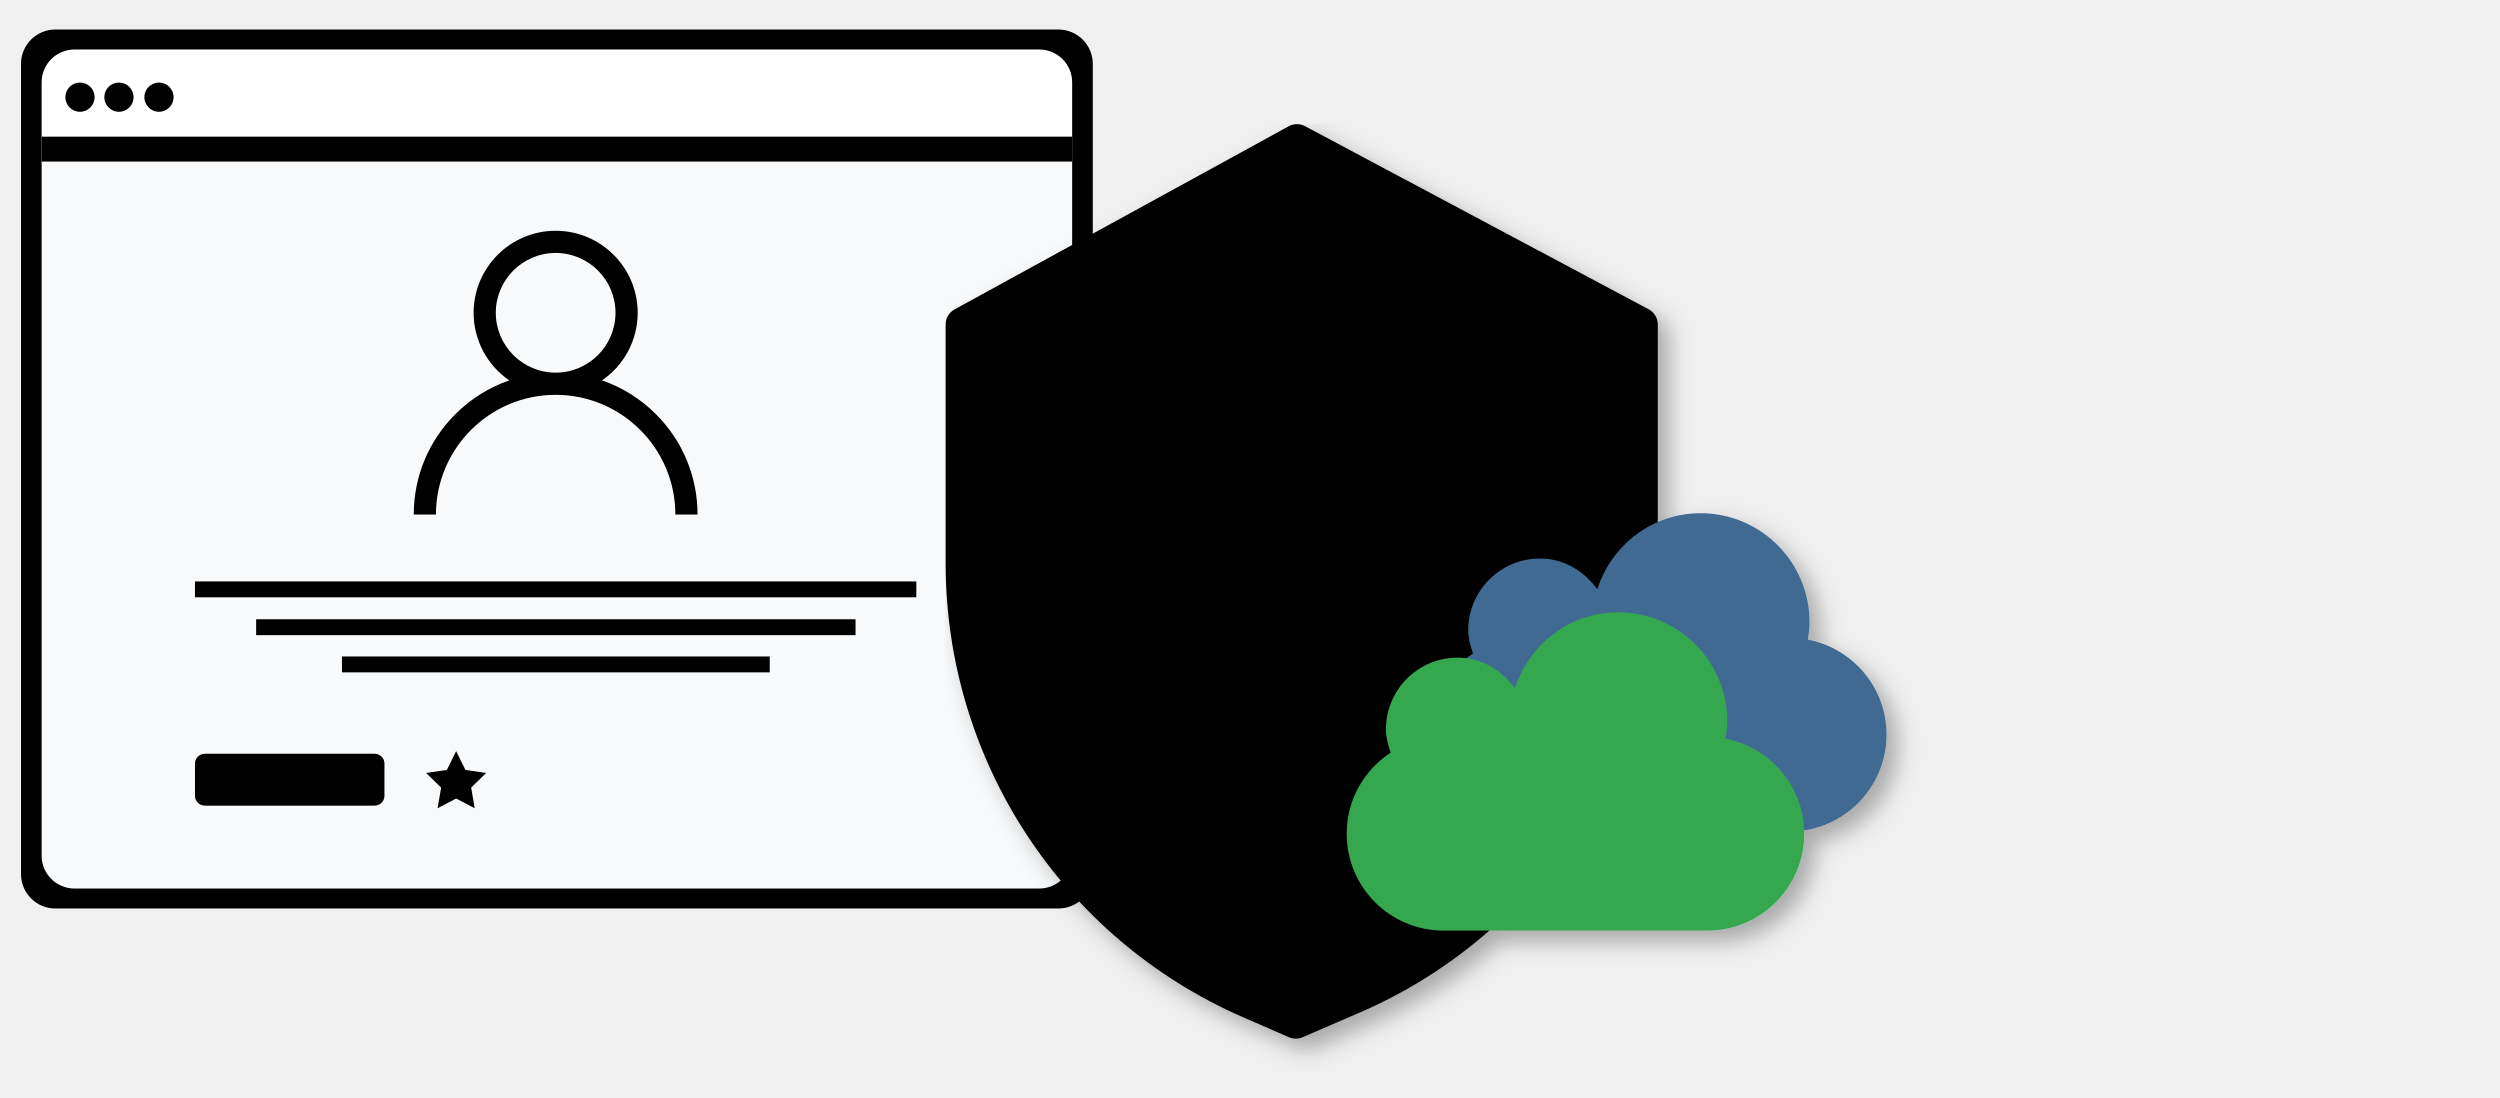
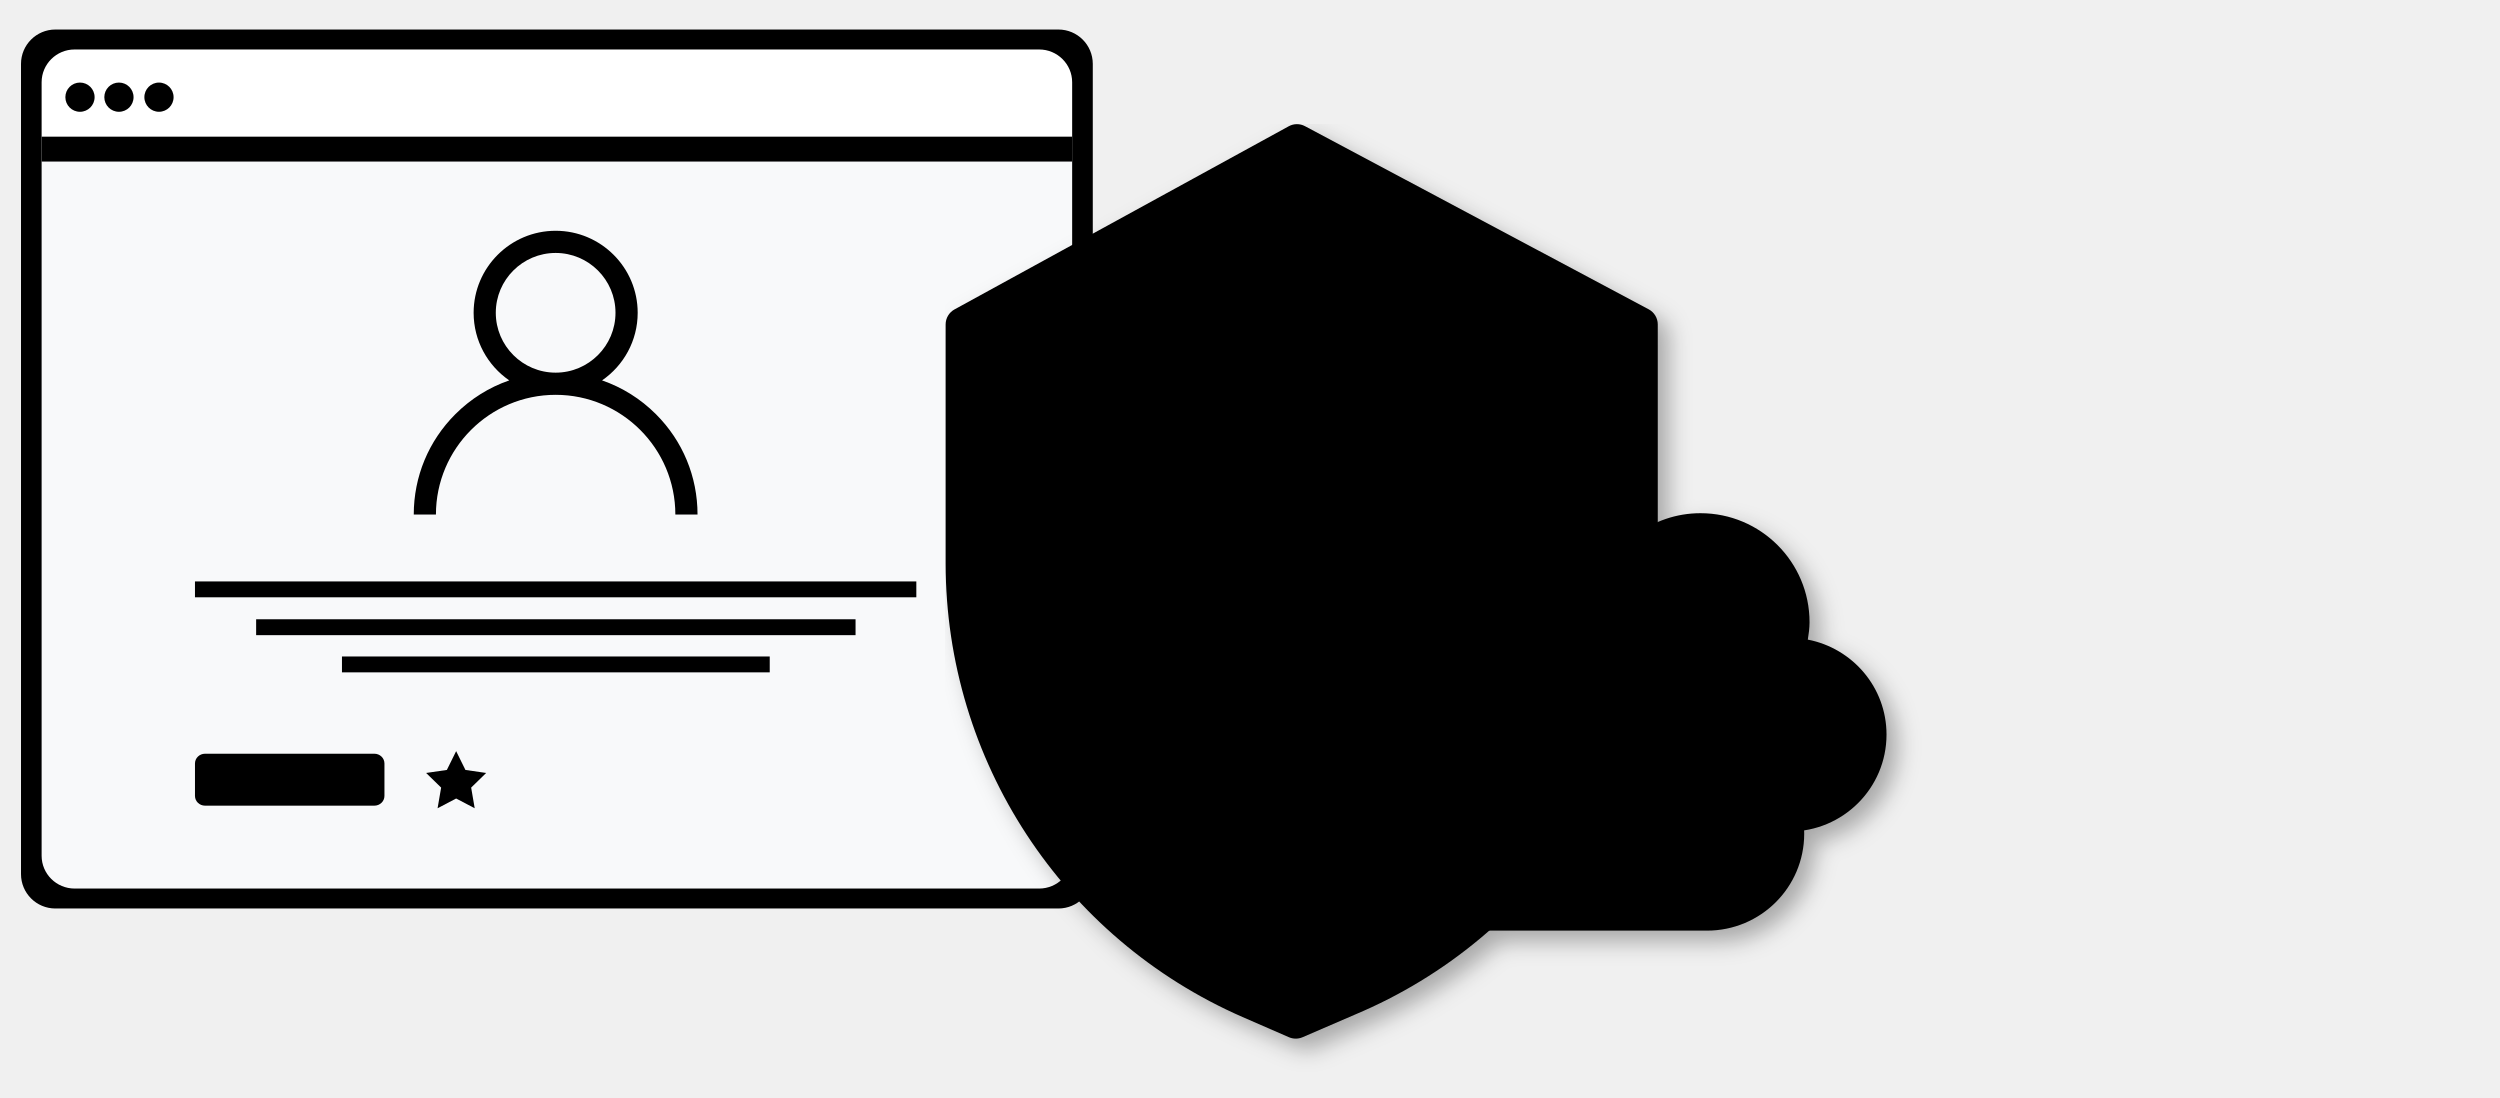
<svg xmlns="http://www.w3.org/2000/svg" xmlns:xlink="http://www.w3.org/1999/xlink" class="icon" id="federated-associations" height="100px" width="227.833px" xml:space="preserve" version="1.1" viewBox="0 0 227.833 100">
  <g id="browser">
    <path d="M2.741+4.508L98.067+4.508L98.067+4.508L98.067+13.645L98.067+13.645L2.741+13.645L2.741+13.645L2.741+4.508L2.741+4.508Z" opacity="1" fill="#ffffff" />
    <path d="M3.394+13.589L98.067+13.589L98.067+13.589L98.067+82.277L98.067+82.277L3.394+82.277L3.394+82.277L3.394+13.589L3.394+13.589Z" opacity="1" fill="#f8f9fa" />
    <path d="M59.78+37.749C58.372+36.341+56.696+35.298+54.867+34.666C56.826+33.317+58.114+31.06+58.114+28.506C58.114+24.384+54.76+21.031+50.638+21.031C46.516+21.031+43.163+24.384+43.163+28.506C43.163+31.06+44.449+33.318+46.409+34.666C44.58+35.297+42.904+36.341+41.495+37.749C39.053+40.19+37.707+43.439+37.707+46.892L39.728+46.892C39.728+40.876+44.623+35.982+50.638+35.982C56.654+35.982+61.547+40.877+61.547+46.892L63.568+46.892C63.568+43.439+62.222+40.19+59.78+37.749ZM50.638+33.961C47.631+33.961+45.183+31.514+45.183+28.506C45.183+25.498+47.631+23.052+50.638+23.052C53.646+23.052+56.092+25.498+56.092+28.506C56.092+31.514+53.646+33.961+50.638+33.961Z" opacity="1" class="path fill tertiary" />
    <path d="M17.768+52.988L83.508+52.988L83.508+52.988L83.508+54.434L83.508+54.434L17.768+54.434L17.768+54.434L17.768+52.988L17.768+52.988Z" opacity="1" class="path fill tertiary" />
    <path d="M23.343+56.436L77.969+56.436L77.969+56.436L77.969+57.884L77.969+57.884L23.343+57.884L23.343+57.884L23.343+56.436L23.343+56.436Z" opacity="1" class="path fill tertiary" />
    <path d="M31.164+59.827L70.148+59.827L70.148+59.827L70.148+61.274L70.148+61.274L31.164+61.274L31.164+61.274L31.164+59.827L31.164+59.827Z" opacity="1" class="path fill tertiary" />
    <path d="M41.57+68.454L42.415+70.167L44.306+70.442L42.938+71.776L43.261+73.659L41.57+72.77L39.878+73.659L40.202+71.776L38.833+70.442L40.724+70.167L41.57+68.454Z" opacity="1" class="path fill tertiary" />
    <path d="M3.793+12.455L97.709+12.455L97.709+12.455L97.709+14.723L97.709+14.723L3.793+14.723L3.793+14.723L3.793+12.455L3.793+12.455Z" opacity="1" class="path fill tertiary" />
    <path d="M5.957+8.856C5.957+8.12+6.553+7.524+7.289+7.524C8.025+7.524+8.621+8.12+8.621+8.856C8.621+9.592+8.025+10.188+7.289+10.188C6.553+10.188+5.957+9.592+5.957+8.856Z" opacity="1" class="path fill tertiary" />
    <path d="M9.507+8.856C9.507+8.12+10.103+7.524+10.839+7.524C11.575+7.524+12.171+8.12+12.171+8.856C12.171+9.592+11.575+10.188+10.839+10.188C10.103+10.188+9.507+9.592+9.507+8.856Z" opacity="1" class="path fill tertiary" />
    <path d="M13.157+8.856C13.157+8.121+13.753+7.525+14.488+7.525C15.223+7.525+15.819+8.121+15.819+8.856C15.819+9.591+15.223+10.187+14.488+10.187C13.753+10.187+13.157+9.591+13.157+8.856Z" opacity="1" class="path fill tertiary" />
    <path d="M35.036+72.536C35.036+73.025+34.624+73.423+34.117+73.423L18.687+73.423C18.18+73.423+17.769+73.025+17.769+72.536L17.769+69.577C17.769+69.087+18.18+68.689+18.687+68.689L34.117+68.689C34.624+68.689+35.036+69.086+35.036+69.577L35.036+72.536Z" opacity="1" class="path fill tertiary" />
    <path d="M96.457+2.691L5.046+2.691C3.317+2.691+1.914+4.093+1.914+5.823L1.914+79.662C1.914+81.392+3.316+82.794+5.046+82.794L96.457+82.794C98.187+82.794+99.589+81.392+99.589+79.662L99.589+5.823C99.588+4.093+98.187+2.691+96.457+2.691ZM97.709+77.988C97.709+79.64+96.36+80.977+94.698+80.977L6.803+80.977C5.141+80.977+3.793+79.64+3.793+77.988L3.793+7.497C3.793+5.846+5.141+4.508+6.803+4.508L94.698+4.508C96.36+4.508+97.709+5.846+97.709+7.497C97.709+7.497+97.709+77.988+97.709+77.988Z" opacity="1" class="path fill tertiary" />
  </g>
  <defs>
    <filter id="f1" x="0" y="0" width="200%" height="200%">
      <feOffset result="offOut" in="SourceAlpha" dx="1" dy="1" />
      <feBlend in="SourceGraphic" in2="blurOut" mode="normal" />
      <feGaussianBlur result="blurOut" in="offOut" stdDeviation="1" />
      <feComponentTransfer>
        <feFuncA type="linear" slope="0.3" />
      </feComponentTransfer>
      <feMerge>
        <feMergeNode />
        <feMergeNode in="SourceGraphic" />
      </feMerge>
    </filter>
  </defs>
  <g filter="url(#f1)" id="account_primary">
    <use opacity="0.13" xlink:href="#Image" transform="matrix(0.0576 0 0 0.0576 104.382 12.79)" />
    <g opacity="1">
      <path class="path fill primary" d="M150.251+28.189L118.928+11.499C118.463+11.25+117.907+11.254+117.445+11.508L86.989+28.198C86.49+28.471+86.179+28.995+86.179+29.565L86.179+51.367C86.197+69.29+96.816+85.502+113.236+92.683L117.465+94.525C117.859+94.697+118.31+94.697+118.705+94.526L123.469+92.469C140.195+85.444+151.075+69.074+151.077+50.934L151.077+29.564C151.077+28.99+150.758+28.459+150.251+28.189Z" opacity="1" fill="#000000" />
      <path class="path fill white" d="M130.645+55.166C128.792+53.316+126.591+51.945+124.187+51.116C126.762+49.343+128.453+46.375+128.453+43.019C128.453+37.601+124.046+33.195+118.628+33.195C113.211+33.195+108.804+37.601+108.804+43.019C108.804+46.375+110.496+49.343+113.07+51.116C110.667+51.945+108.463+53.316+106.611+55.166C103.402+58.376+101.634+62.645+101.634+67.184L104.289+67.184C104.289+59.277+110.721+52.845+118.627+52.845C126.534+52.845+132.967+59.277+132.967+67.184L135.622+67.184C135.622+62.644+133.855+58.375+130.645+55.166ZM118.627+50.188C114.674+50.188+111.458+46.972+111.458+43.018C111.458+39.064+114.674+35.849+118.627+35.849C122.581+35.849+125.798+39.064+125.798+43.018C125.798+46.972+122.582+50.188+118.627+50.188Z" opacity="1" />
    </g>
-     <path class="path stroke white" stroke-width="1" d="M154.97+46.77C150.54+46.77+146.847+49.702+145.564+53.706C144.376+52.053+142.537+50.9+140.347+50.9C136.732+50.9+133.806+53.826+133.806+57.44C133.806+58.191+134.009+58.884+134.241+59.555C131.828+61.133+130.23+63.846+130.23+66.945C130.23+71.828+134.18+75.778+139.063+75.778L163.072+75.778C167.954+75.778+171.924+71.828+171.924+66.945C171.924+62.639+168.827+59.078+164.751+58.29C164.834+57.775+164.909+57.248+164.909+56.709C164.909+51.22+160.459+46.77+154.97+46.77Z" fill="#3f6b92" stroke-linecap="round" opacity="1" stroke-linejoin="round" />
-     <path class="path stroke white" stroke-width="1" d="M147.468+55.802C143.038+55.802+139.345+58.734+138.062+62.738C136.874+61.086+135.036+59.932+132.845+59.932C129.23+59.932+126.304+62.858+126.304+66.473C126.304+67.223+126.507+67.916+126.739+68.587C124.326+70.166+122.728+72.879+122.728+75.978C122.728+80.861+126.678+84.811+131.561+84.811L155.57+84.811C160.452+84.811+164.423+80.861+164.423+75.978C164.423+71.672+161.325+68.11+157.249+67.323C157.332+66.808+157.407+66.28+157.407+65.742C157.407+60.253+152.957+55.802+147.468+55.802Z" fill="#34a850" stroke-linecap="round" opacity="1" stroke-linejoin="round" />
+     <path class="path fill blue stroke white" stroke-width="1" d="M154.97+46.77C150.54+46.77+146.847+49.702+145.564+53.706C144.376+52.053+142.537+50.9+140.347+50.9C136.732+50.9+133.806+53.826+133.806+57.44C133.806+58.191+134.009+58.884+134.241+59.555C131.828+61.133+130.23+63.846+130.23+66.945C130.23+71.828+134.18+75.778+139.063+75.778L163.072+75.778C167.954+75.778+171.924+71.828+171.924+66.945C171.924+62.639+168.827+59.078+164.751+58.29C164.834+57.775+164.909+57.248+164.909+56.709C164.909+51.22+160.459+46.77+154.97+46.77Z" stroke-linecap="round" opacity="1" stroke-linejoin="round" />
+     <path class="path fill green stroke white" stroke-width="1" d="M147.468+55.802C143.038+55.802+139.345+58.734+138.062+62.738C136.874+61.086+135.036+59.932+132.845+59.932C129.23+59.932+126.304+62.858+126.304+66.473C126.304+67.223+126.507+67.916+126.739+68.587C124.326+70.166+122.728+72.879+122.728+75.978C122.728+80.861+126.678+84.811+131.561+84.811L155.57+84.811C160.452+84.811+164.423+80.861+164.423+75.978C164.423+71.672+161.325+68.11+157.249+67.323C157.332+66.808+157.407+66.28+157.407+65.742C157.407+60.253+152.957+55.802+147.468+55.802Z" stroke-linecap="round" opacity="1" stroke-linejoin="round" />
  </g>
  <g id="connection">
-     <path class="path stroke tertiary" stroke-width="1.92" d="M198.615+24.514L198.615+24.514C202.017+24.514+204.775+27.272+204.775+30.674L204.775+30.674C204.775+34.077+202.017+36.835+198.615+36.835L198.615+36.835C195.212+36.835+192.454+34.077+192.454+30.674L192.454+30.674C192.454+27.272+195.212+24.514+198.615+24.514ZM175.068+14.736L175.068+14.736C176.741+14.736+178.097+16.093+178.097+17.766L178.097+17.766C178.097+19.439+176.741+20.795+175.068+20.795L175.068+20.795C173.395+20.795+172.038+19.439+172.038+17.766L172.038+17.766C172.038+16.093+173.395+14.736+175.068+14.736ZM180.631+41.68L180.631+41.68C183.623+41.68+186.049+44.105+186.049+47.098L186.049+47.098C186.049+50.09+183.623+52.516+180.631+52.516L180.631+52.516C177.639+52.516+175.213+50.09+175.213+47.098L175.213+47.098C175.213+44.105+177.639+41.68+180.631+41.68ZM213.958+13.376L213.958+13.376C215.864+13.376+217.409+14.921+217.409+16.827L217.409+16.827C217.409+18.733+215.864+20.277+213.958+20.277L213.958+20.277C212.053+20.277+210.508+18.733+210.508+16.827L210.508+16.827C210.508+14.921+212.053+13.376+213.958+13.376ZM216.341+38.125L216.341+38.125C218.471+38.125+220.198+39.852+220.198+41.983L220.198+41.983C220.198+44.113+218.471+45.84+216.341+45.84L216.341+45.84C214.21+45.84+212.483+44.113+212.483+41.983L212.483+41.983C212.483+39.852+214.21+38.125+216.341+38.125ZM184.183+42.78L193.365+33.521M176.961+20.296L192.647+29.67M203.424+26.642L211.892+19.373M203.139+35.061L213.205+40.529M198.146+36.931M198.427+36.919L202.824+56.52M203.959+56.294L203.959+56.294C207.431+56.294+210.245+59.109+210.245+62.581L210.245+62.581C210.245+66.052+207.431+68.867+203.959+68.867L203.959+68.867C200.487+68.867+197.673+66.052+197.673+62.581L197.673+62.581C197.673+59.109+200.487+56.294+203.959+56.294ZM197.941+24.377L197.4+16.11M197.334+7.303L197.334+7.303C199.783+7.303+201.769+9.3+201.769+11.763L201.769+11.763C201.769+14.226+199.783+16.223+197.334+16.223L197.334+16.223C194.886+16.223+192.9+14.226+192.9+11.763L192.9+11.763C192.9+9.3+194.886+7.303+197.334+7.303Z" fill="#3f6b92" stroke-linecap="round" fill-opacity="0" opacity="1" stroke-linejoin="round" />
+     <path class="path stroke tertiary" stroke-width="1.92" d="M198.615+24.514L198.615+24.514C202.017+24.514+204.775+27.272+204.775+30.674L204.775+30.674C204.775+34.077+202.017+36.835+198.615+36.835L198.615+36.835C195.212+36.835+192.454+34.077+192.454+30.674L192.454+30.674C192.454+27.272+195.212+24.514+198.615+24.514ZM175.068+14.736L175.068+14.736C176.741+14.736+178.097+16.093+178.097+17.766L178.097+17.766C178.097+19.439+176.741+20.795+175.068+20.795L175.068+20.795C173.395+20.795+172.038+19.439+172.038+17.766L172.038+17.766C172.038+16.093+173.395+14.736+175.068+14.736ZM180.631+41.68L180.631+41.68C183.623+41.68+186.049+44.105+186.049+47.098L186.049+47.098C186.049+50.09+183.623+52.516+180.631+52.516L180.631+52.516C177.639+52.516+175.213+50.09+175.213+47.098L175.213+47.098C175.213+44.105+177.639+41.68+180.631+41.68ZM213.958+13.376L213.958+13.376C215.864+13.376+217.409+14.921+217.409+16.827L217.409+16.827C217.409+18.733+215.864+20.277+213.958+20.277L213.958+20.277C212.053+20.277+210.508+18.733+210.508+16.827L210.508+16.827C210.508+14.921+212.053+13.376+213.958+13.376ZM216.341+38.125L216.341+38.125C218.471+38.125+220.198+39.852+220.198+41.983L220.198+41.983C220.198+44.113+218.471+45.84+216.341+45.84L216.341+45.84C214.21+45.84+212.483+44.113+212.483+41.983L212.483+41.983C212.483+39.852+214.21+38.125+216.341+38.125ZM184.183+42.78L193.365+33.521M176.961+20.296L192.647+29.67M203.424+26.642L211.892+19.373M203.139+35.061L213.205+40.529M198.146+36.931M198.427+36.919L202.824+56.52M203.959+56.294L203.959+56.294C207.431+56.294+210.245+59.109+210.245+62.581L210.245+62.581C210.245+66.052+207.431+68.867+203.959+68.867L203.959+68.867C200.487+68.867+197.673+66.052+197.673+62.581L197.673+62.581C197.673+59.109+200.487+56.294+203.959+56.294ZM197.941+24.377L197.4+16.11M197.334+7.303L197.334+7.303C199.783+7.303+201.769+9.3+201.769+11.763L201.769+11.763C201.769+14.226+199.783+16.223+197.334+16.223L197.334+16.223C194.886+16.223+192.9+14.226+192.9+11.763L192.9+11.763C192.9+9.3+194.886+7.303+197.334+7.303Z" stroke-linecap="round" fill-opacity="0" opacity="1" stroke-linejoin="round" />
  </g>
</svg>
